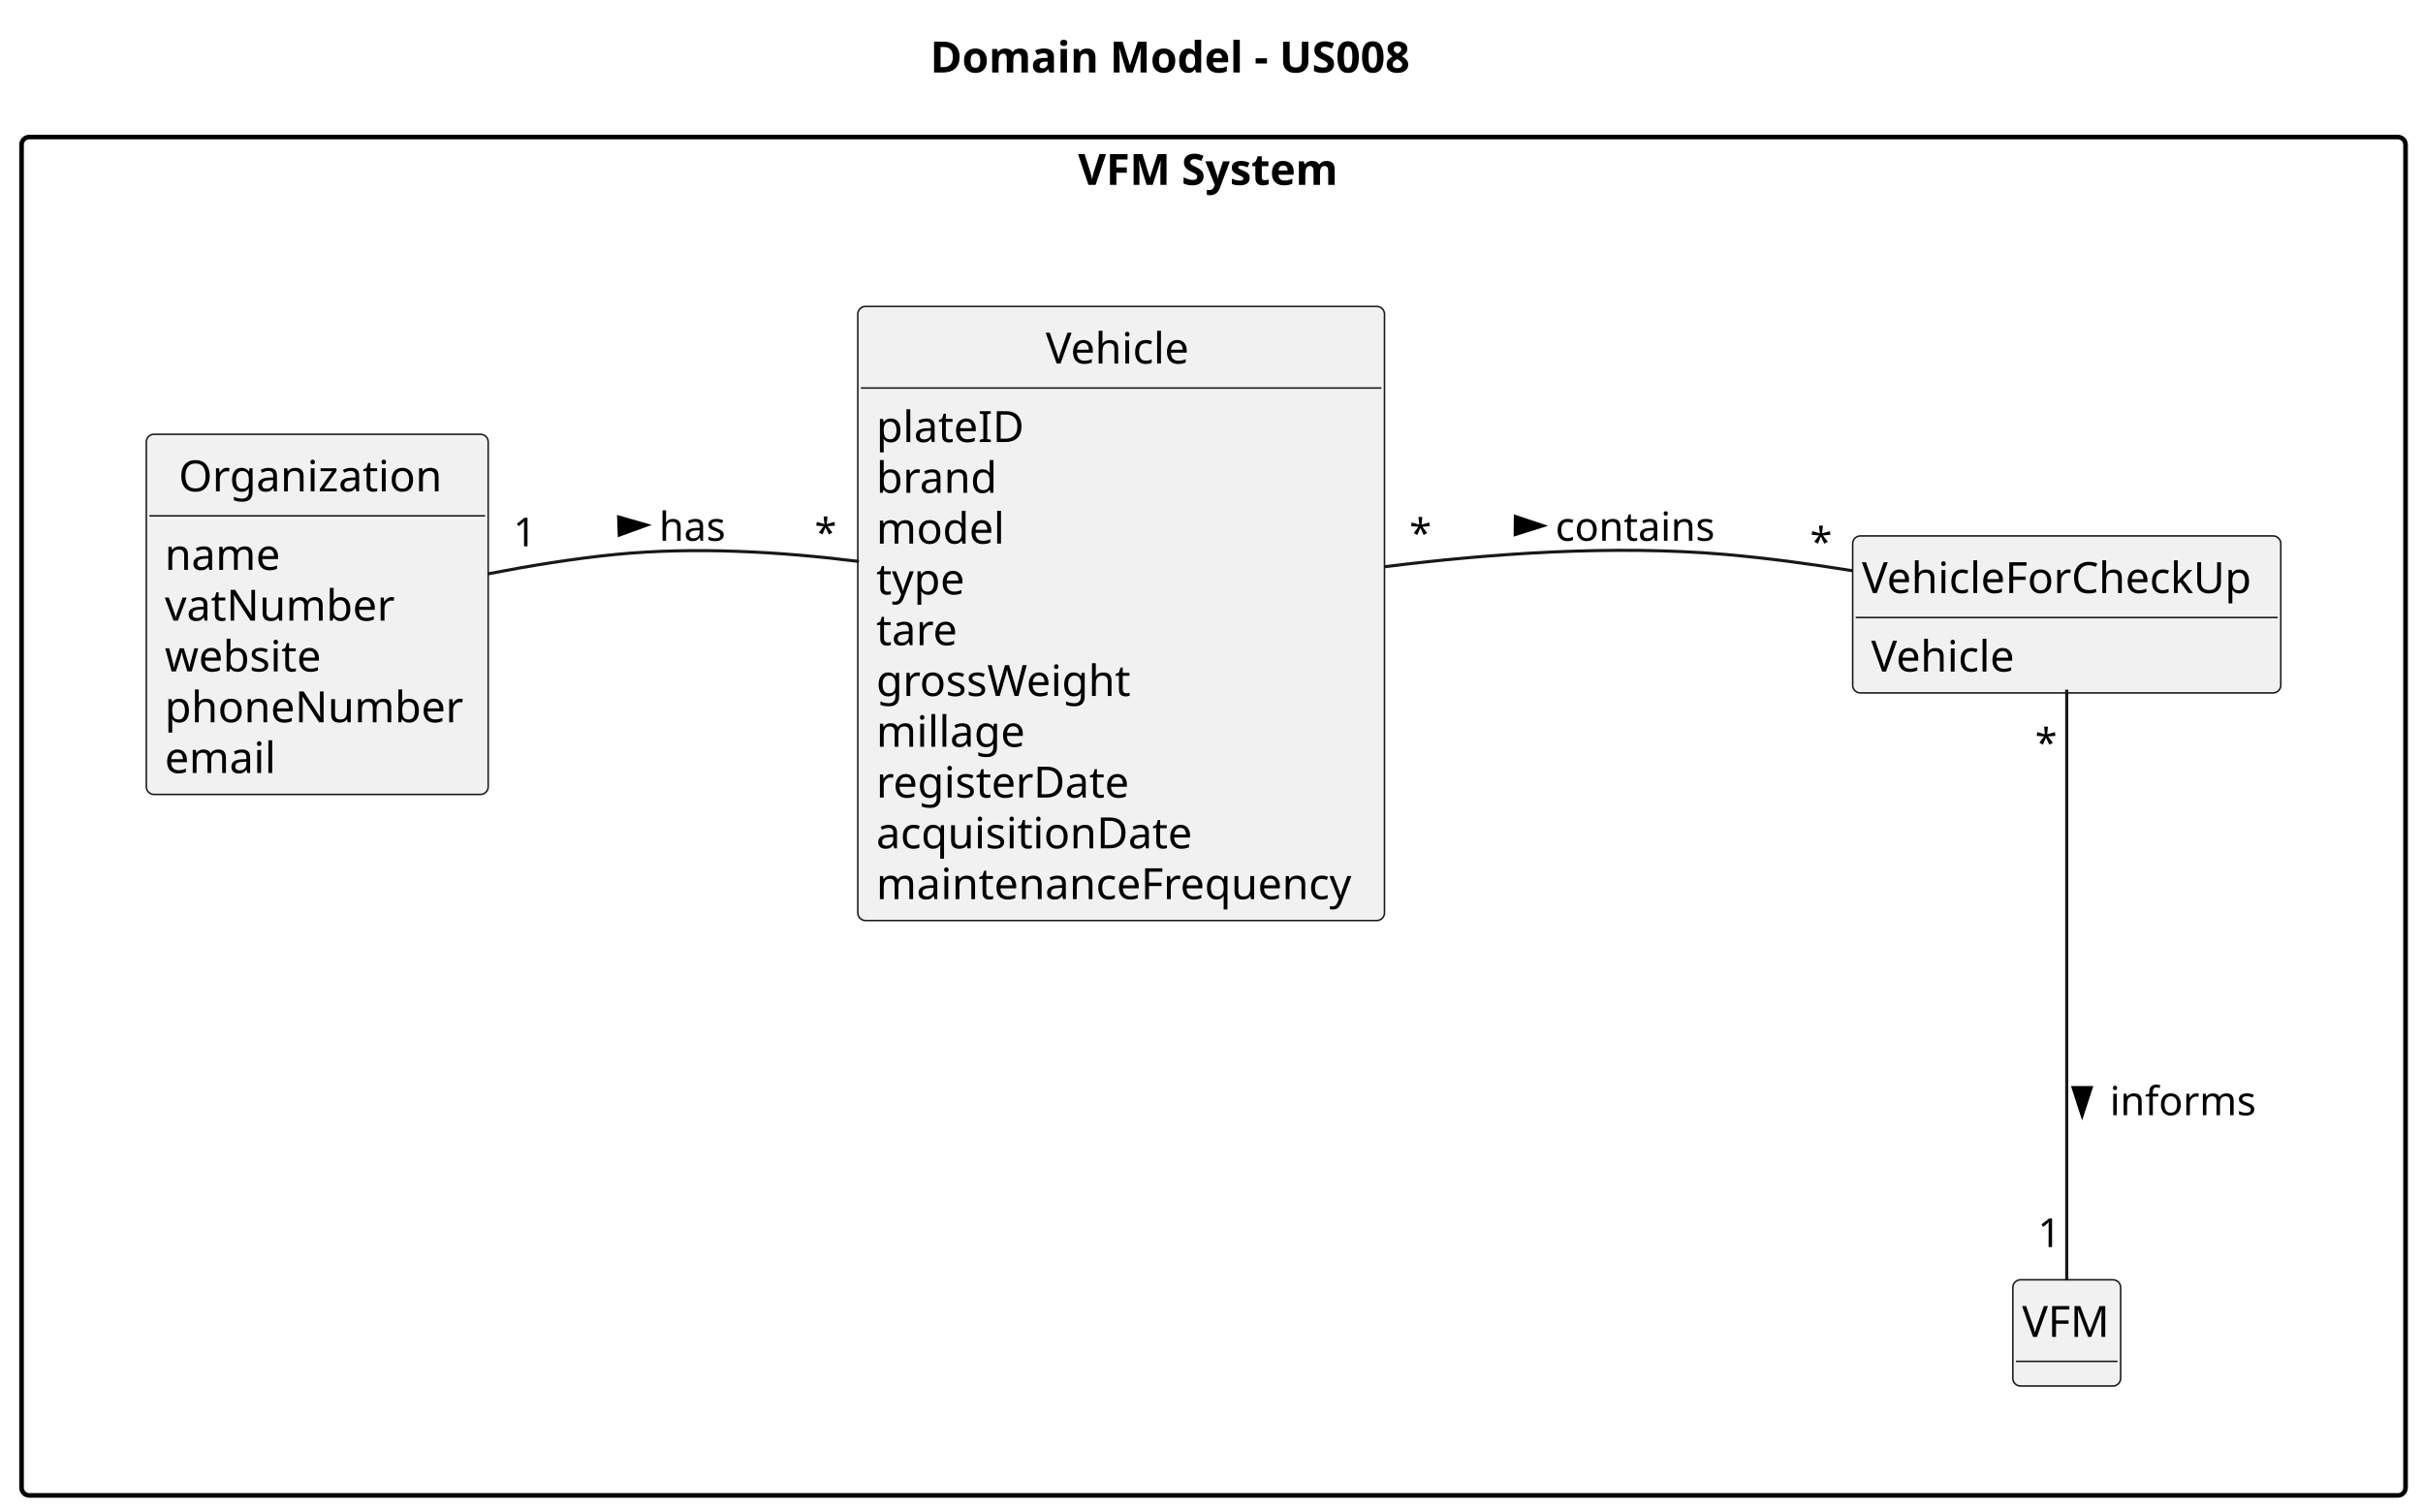
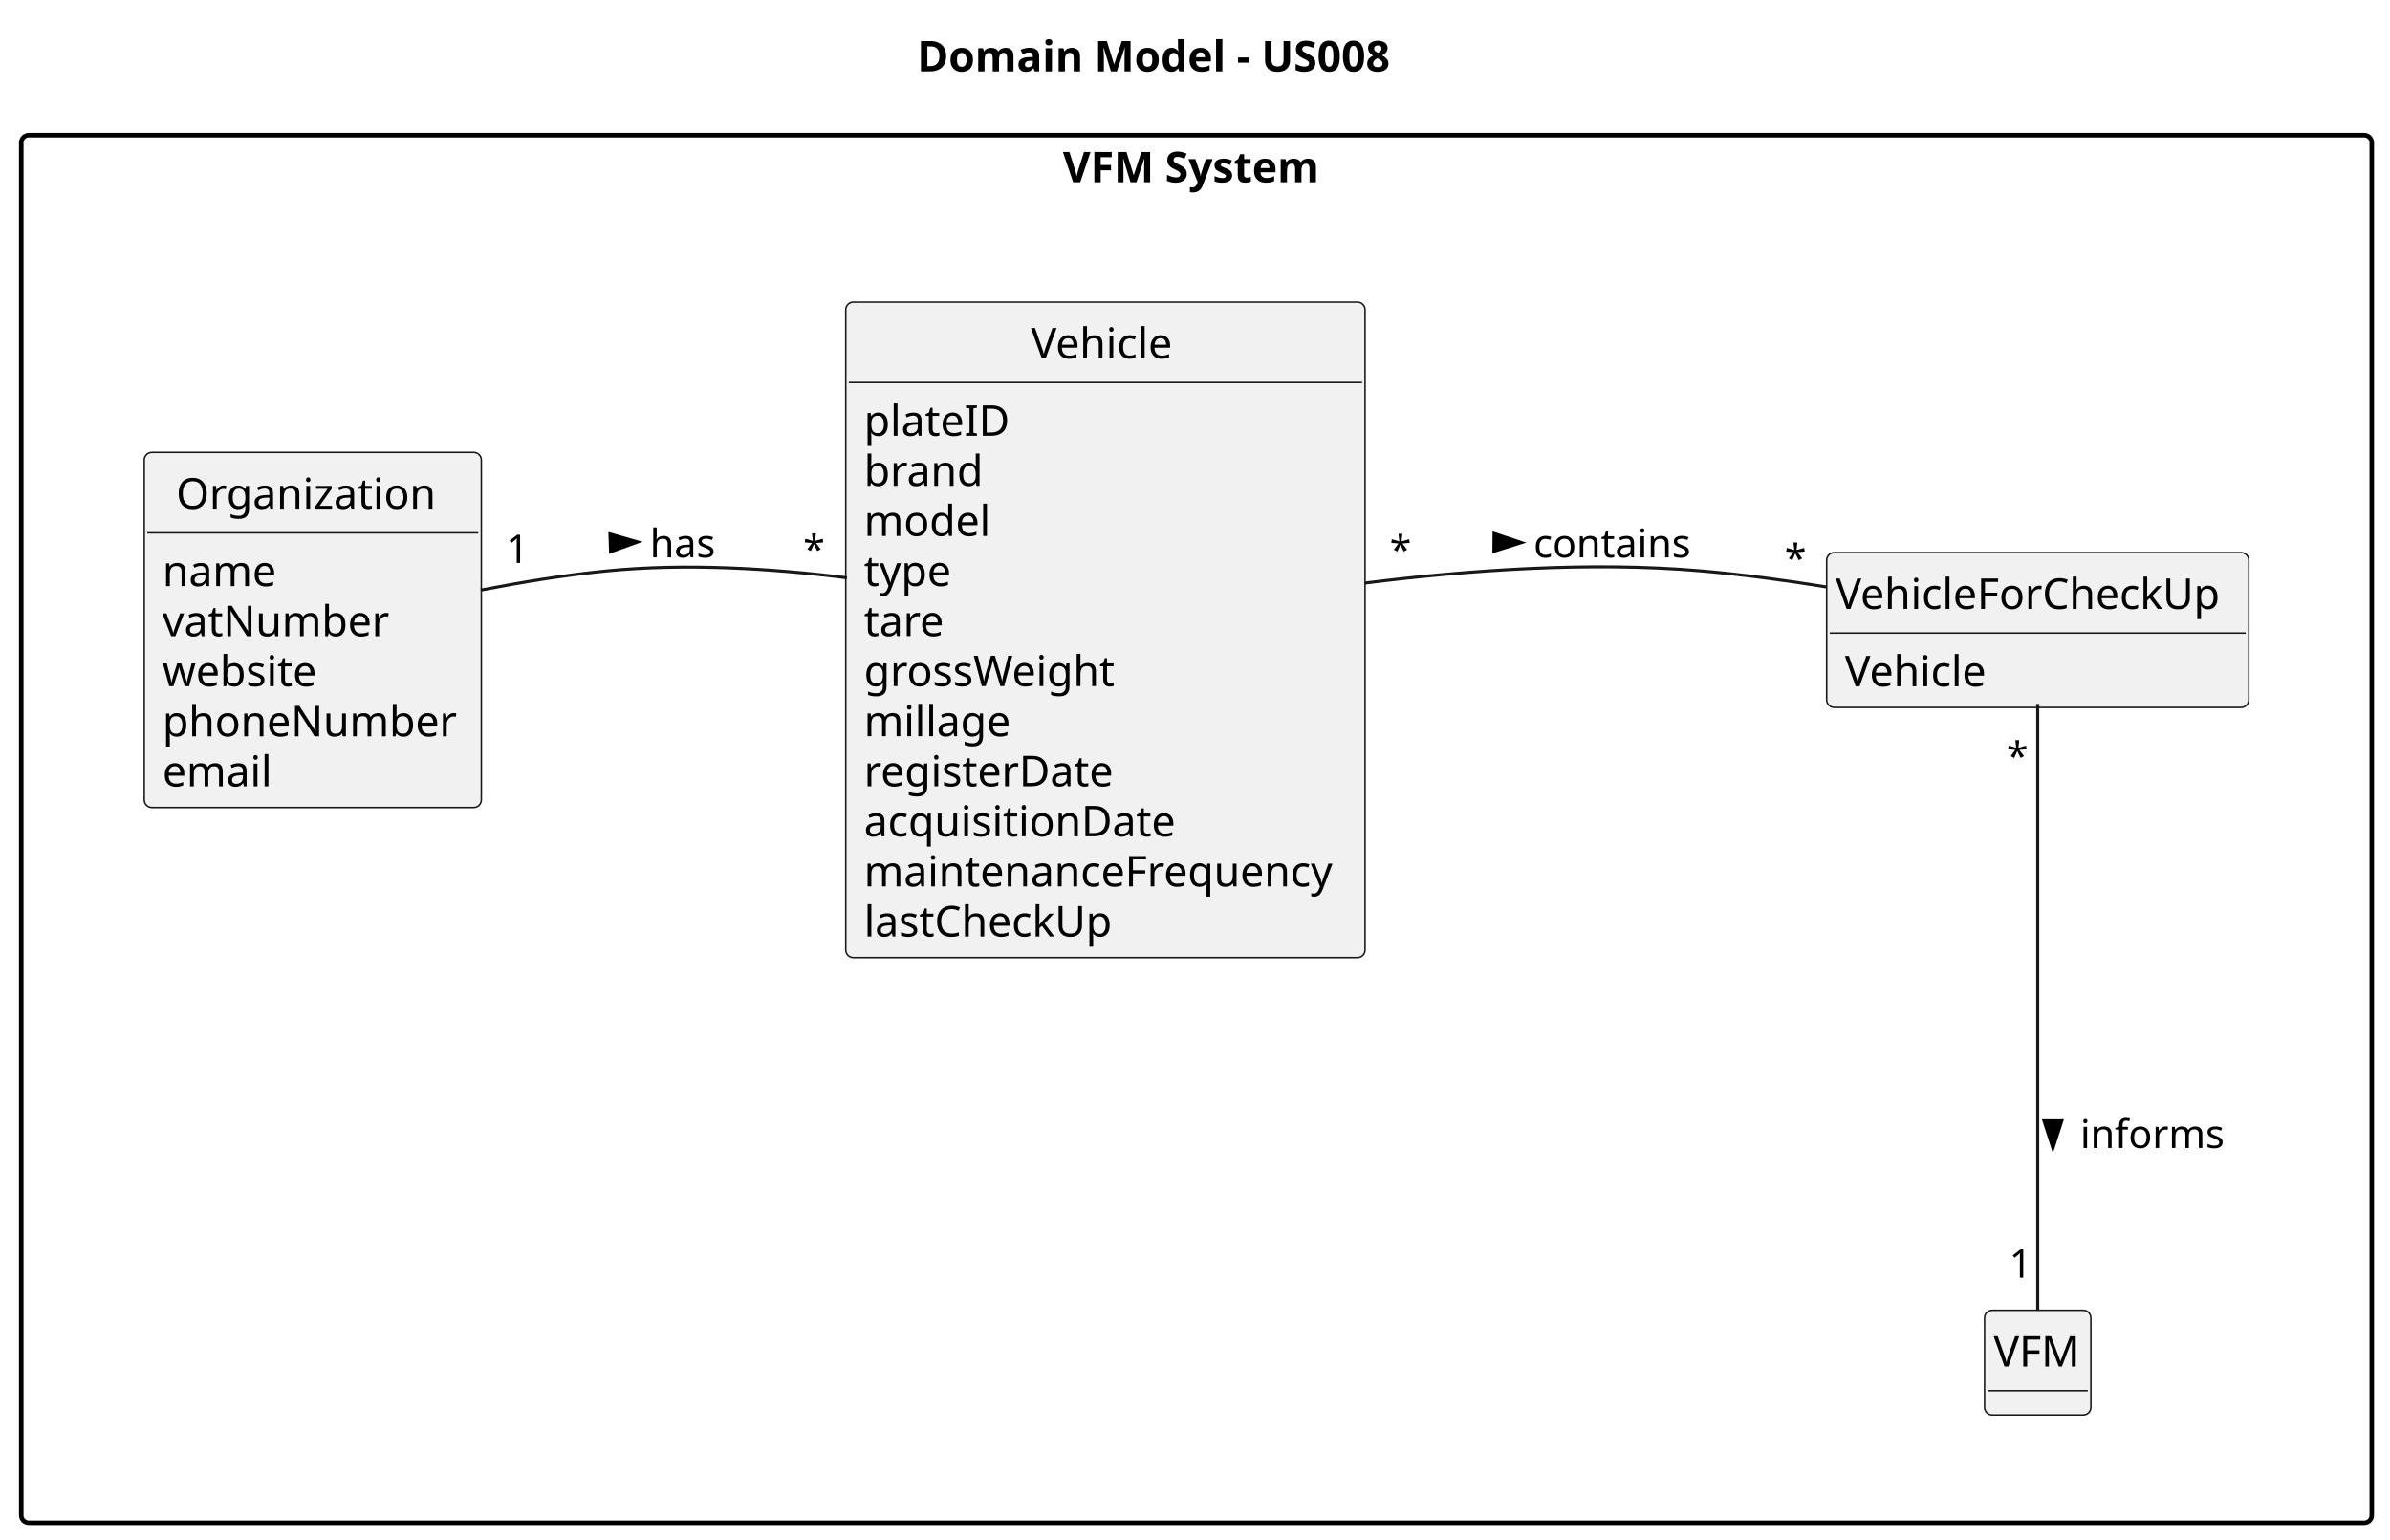
- <svg xmlns="http://www.w3.org/2000/svg" contentStyleType="text/css" height="589.2px" preserveAspectRatio="none" style="width:944px;height:589px;background:#FFFFFF;" version="1.1" viewBox="0 0 944 589" width="944.4px" zoomAndPan="magnify">
+ <svg xmlns="http://www.w3.org/2000/svg" contentStyleType="text/css" height="507px" preserveAspectRatio="none" style="width:787px;height:507px;background:#FFFFFF;" version="1.1" viewBox="0 0 787 507" width="787px" zoomAndPan="magnify">
  <defs />
  <g>
-     <text fill="#000000" font-family="sans-serif" font-size="16.8" font-weight="bold" lengthAdjust="spacing" textLength="202.8" x="362.4" y="28.242">Domain Model - US008</text>
+     <text fill="#000000" font-family="sans-serif" font-size="14" font-weight="bold" lengthAdjust="spacing" textLength="169" x="302" y="23.535">Domain Model - US008</text>
    <g id="cluster_VFM System">
-       <rect fill="none" height="529.2" rx="3" ry="3" style="stroke:#000000;stroke-width:1.8;" width="928.8" x="8.4" y="53.386" />
-       <text fill="#000000" font-family="sans-serif" font-size="16.8" font-weight="bold" lengthAdjust="spacing" textLength="105.6" x="420" y="72.028">VFM System</text>
+       <rect fill="none" height="457" rx="2.5" ry="2.5" style="stroke:#000000;stroke-width:1.5;" width="774" x="7" y="44.488" />
+       <text fill="#000000" font-family="sans-serif" font-size="14" font-weight="bold" lengthAdjust="spacing" textLength="88" x="350" y="60.023">VFM System</text>
    </g>
    <g id="elem_VehicleForCheckUp">
-       <rect codeLine="15" fill="#F1F1F1" height="61.172" id="VehicleForCheckUp" rx="3" ry="3" style="stroke:#181818;stroke-width:0.6;" width="166.8" x="721.8" y="208.786" />
-       <text fill="#000000" font-family="sans-serif" font-size="16.8" lengthAdjust="spacing" textLength="159.6" x="725.4" y="231.028">VehicleForCheckUp</text>
-       <line style="stroke:#181818;stroke-width:0.6;" x1="723" x2="887.4" y1="240.572" y2="240.572" />
-       <text fill="#000000" font-family="sans-serif" font-size="16.8" lengthAdjust="spacing" textLength="58.8" x="729" y="261.614">Vehicle</text>
+       <rect codeLine="15" fill="#F1F1F1" height="50.977" id="VehicleForCheckUp" rx="2.5" ry="2.5" style="stroke:#181818;stroke-width:0.5;" width="139" x="601.5" y="181.988" />
+       <text fill="#000000" font-family="sans-serif" font-size="14" lengthAdjust="spacing" textLength="133" x="604.5" y="200.523">VehicleForCheckUp</text>
+       <line style="stroke:#181818;stroke-width:0.5;" x1="602.5" x2="739.5" y1="208.477" y2="208.477" />
+       <text fill="#000000" font-family="sans-serif" font-size="14" lengthAdjust="spacing" textLength="49" x="607.5" y="226.012">Vehicle</text>
    </g>
    <g id="elem_VFM">
-       <rect codeLine="19" fill="#F1F1F1" height="41.386" id="VFM" rx="3" ry="3" style="stroke:#181818;stroke-width:0.6;" width="42" x="784.2" y="498.586" />
-       <text fill="#000000" font-family="sans-serif" font-size="16.8" lengthAdjust="spacing" textLength="34.8" x="787.8" y="520.828">VFM</text>
-       <line style="stroke:#181818;stroke-width:0.6;" x1="785.4" x2="825" y1="530.372" y2="530.372" />
+       <rect codeLine="19" fill="#F1F1F1" height="34.488" id="VFM" rx="2.5" ry="2.5" style="stroke:#181818;stroke-width:0.5;" width="35" x="653.5" y="431.488" />
+       <text fill="#000000" font-family="sans-serif" font-size="14" lengthAdjust="spacing" textLength="29" x="656.5" y="450.023">VFM</text>
+       <line style="stroke:#181818;stroke-width:0.5;" x1="654.5" x2="687.5" y1="457.977" y2="457.977" />
    </g>
    <g id="elem_Vehicle">
-       <rect codeLine="22" fill="#F1F1F1" height="239.245" id="Vehicle" rx="3" ry="3" style="stroke:#181818;stroke-width:0.6;" width="205.2" x="334.2" y="119.386" />
-       <text fill="#000000" font-family="sans-serif" font-size="16.8" lengthAdjust="spacing" textLength="58.8" x="407.4" y="141.628">Vehicle</text>
-       <line style="stroke:#181818;stroke-width:0.6;" x1="335.4" x2="538.2" y1="151.172" y2="151.172" />
-       <text fill="#000000" font-family="sans-serif" font-size="16.8" lengthAdjust="spacing" textLength="57.6" x="341.4" y="172.214">plateID</text>
-       <text fill="#000000" font-family="sans-serif" font-size="16.8" lengthAdjust="spacing" textLength="49.2" x="341.4" y="192">brand</text>
-       <text fill="#000000" font-family="sans-serif" font-size="16.8" lengthAdjust="spacing" textLength="51.6" x="341.4" y="211.786">model</text>
-       <text fill="#000000" font-family="sans-serif" font-size="16.8" lengthAdjust="spacing" textLength="34.8" x="341.4" y="231.572">type</text>
-       <text fill="#000000" font-family="sans-serif" font-size="16.8" lengthAdjust="spacing" textLength="32.4" x="341.4" y="251.358">tare</text>
-       <text fill="#000000" font-family="sans-serif" font-size="16.8" lengthAdjust="spacing" textLength="102" x="341.4" y="271.144">grossWeight</text>
-       <text fill="#000000" font-family="sans-serif" font-size="16.8" lengthAdjust="spacing" textLength="60" x="341.4" y="290.93">millage</text>
-       <text fill="#000000" font-family="sans-serif" font-size="16.8" lengthAdjust="spacing" textLength="100.8" x="341.4" y="310.716">registerDate</text>
-       <text fill="#000000" font-family="sans-serif" font-size="16.8" lengthAdjust="spacing" textLength="127.2" x="341.4" y="330.502">acquisitionDate</text>
-       <text fill="#000000" font-family="sans-serif" font-size="16.8" lengthAdjust="spacing" textLength="190.8" x="341.4" y="350.288">maintenanceFrequency</text>
+       <rect codeLine="22" fill="#F1F1F1" height="215.859" id="Vehicle" rx="2.5" ry="2.5" style="stroke:#181818;stroke-width:0.5;" width="171" x="278.5" y="99.488" />
+       <text fill="#000000" font-family="sans-serif" font-size="14" lengthAdjust="spacing" textLength="49" x="339.5" y="118.023">Vehicle</text>
+       <line style="stroke:#181818;stroke-width:0.5;" x1="279.5" x2="448.5" y1="125.977" y2="125.977" />
+       <text fill="#000000" font-family="sans-serif" font-size="14" lengthAdjust="spacing" textLength="48" x="284.5" y="143.512">plateID</text>
+       <text fill="#000000" font-family="sans-serif" font-size="14" lengthAdjust="spacing" textLength="41" x="284.5" y="160">brand</text>
+       <text fill="#000000" font-family="sans-serif" font-size="14" lengthAdjust="spacing" textLength="43" x="284.5" y="176.488">model</text>
+       <text fill="#000000" font-family="sans-serif" font-size="14" lengthAdjust="spacing" textLength="29" x="284.5" y="192.977">type</text>
+       <text fill="#000000" font-family="sans-serif" font-size="14" lengthAdjust="spacing" textLength="27" x="284.5" y="209.465">tare</text>
+       <text fill="#000000" font-family="sans-serif" font-size="14" lengthAdjust="spacing" textLength="85" x="284.5" y="225.953">grossWeight</text>
+       <text fill="#000000" font-family="sans-serif" font-size="14" lengthAdjust="spacing" textLength="50" x="284.5" y="242.441">millage</text>
+       <text fill="#000000" font-family="sans-serif" font-size="14" lengthAdjust="spacing" textLength="84" x="284.5" y="258.93">registerDate</text>
+       <text fill="#000000" font-family="sans-serif" font-size="14" lengthAdjust="spacing" textLength="106" x="284.5" y="275.418">acquisitionDate</text>
+       <text fill="#000000" font-family="sans-serif" font-size="14" lengthAdjust="spacing" textLength="159" x="284.5" y="291.906">maintenanceFrequency</text>
+       <text fill="#000000" font-family="sans-serif" font-size="14" lengthAdjust="spacing" textLength="85" x="284.5" y="308.394">lastCheckUp</text>
    </g>
    <g id="elem_Organization">
-       <rect codeLine="35" fill="#F1F1F1" height="140.316" id="Organization" rx="3" ry="3" style="stroke:#181818;stroke-width:0.6;" width="133.2" x="57" y="169.186" />
-       <text fill="#000000" font-family="sans-serif" font-size="16.8" lengthAdjust="spacing" textLength="108" x="69.6" y="191.428">Organization</text>
-       <line style="stroke:#181818;stroke-width:0.6;" x1="58.2" x2="189" y1="200.972" y2="200.972" />
-       <text fill="#000000" font-family="sans-serif" font-size="16.8" lengthAdjust="spacing" textLength="45.6" x="64.2" y="222.014">name</text>
-       <text fill="#000000" font-family="sans-serif" font-size="16.8" lengthAdjust="spacing" textLength="90" x="64.2" y="241.8">vatNumber</text>
-       <text fill="#000000" font-family="sans-serif" font-size="16.8" lengthAdjust="spacing" textLength="62.4" x="64.2" y="261.586">website</text>
-       <text fill="#000000" font-family="sans-serif" font-size="16.8" lengthAdjust="spacing" textLength="118.8" x="64.2" y="281.372">phoneNumber</text>
-       <text fill="#000000" font-family="sans-serif" font-size="16.8" lengthAdjust="spacing" textLength="44.4" x="64.2" y="301.158">email</text>
+       <rect codeLine="36" fill="#F1F1F1" height="116.93" id="Organization" rx="2.5" ry="2.5" style="stroke:#181818;stroke-width:0.5;" width="111" x="47.5" y="148.988" />
+       <text fill="#000000" font-family="sans-serif" font-size="14" lengthAdjust="spacing" textLength="90" x="58" y="167.523">Organization</text>
+       <line style="stroke:#181818;stroke-width:0.5;" x1="48.5" x2="157.5" y1="175.477" y2="175.477" />
+       <text fill="#000000" font-family="sans-serif" font-size="14" lengthAdjust="spacing" textLength="38" x="53.5" y="193.012">name</text>
+       <text fill="#000000" font-family="sans-serif" font-size="14" lengthAdjust="spacing" textLength="75" x="53.5" y="209.5">vatNumber</text>
+       <text fill="#000000" font-family="sans-serif" font-size="14" lengthAdjust="spacing" textLength="52" x="53.5" y="225.988">website</text>
+       <text fill="#000000" font-family="sans-serif" font-size="14" lengthAdjust="spacing" textLength="99" x="53.5" y="242.477">phoneNumber</text>
+       <text fill="#000000" font-family="sans-serif" font-size="14" lengthAdjust="spacing" textLength="37" x="53.5" y="258.965">email</text>
    </g>
    <g id="link_Organization_Vehicle">
-       <path codeLine="45" d="M189.96,223.594 C206.208,220.438 223.668,217.582 240,215.986 C270.792,212.974 304.26,214.93 334.656,218.734 " fill="none" id="Organization-Vehicle" style="stroke:#181818;stroke-width:1.2;" />
-       <polygon fill="#000000" points="251.997,204.571,241.03,201.411,241.267,208.46,251.997,204.571" style="stroke:#000000;stroke-width:1.2;" />
-       <text fill="#000000" font-family="sans-serif" font-size="15.6" lengthAdjust="spacing" textLength="26.4" x="256.8" y="210.668">has</text>
-       <text fill="#000000" font-family="sans-serif" font-size="15.6" lengthAdjust="spacing" textLength="9.6" x="199.982" y="212.846">1</text>
-       <text fill="#000000" font-family="sans-serif" font-size="15.6" lengthAdjust="spacing" textLength="7.2" x="317.377" y="213.043">*</text>
+       <path codeLine="46" d="M158.3,194.328 C171.84,191.698 186.39,189.318 200,187.988 C225.66,185.478 253.55,187.108 278.88,190.278 " fill="none" id="Organization-Vehicle" style="stroke:#181818;stroke-width:1.0;" />
+       <polygon fill="#000000" points="209.997,178.476,200.858,175.842,201.056,181.717,209.997,178.476" style="stroke:#000000;stroke-width:1.0;" />
+       <text fill="#000000" font-family="sans-serif" font-size="13" lengthAdjust="spacing" textLength="22" x="214" y="183.557">has</text>
+       <text fill="#000000" font-family="sans-serif" font-size="13" lengthAdjust="spacing" textLength="8" x="166.652" y="185.372">1</text>
+       <text fill="#000000" font-family="sans-serif" font-size="13" lengthAdjust="spacing" textLength="6" x="264.481" y="185.513">*</text>
    </g>
    <g id="link_Vehicle_VehicleForCheckUp">
-       <path codeLine="46" d="M539.316,220.81 C580.464,215.626 628.488,212.254 672,215.986 C688.224,217.378 705.444,219.706 721.896,222.37 " fill="none" id="Vehicle-VehicleForCheckUp" style="stroke:#181818;stroke-width:1.2;" />
-       <polygon fill="#000000" points="601.2,204.823,590.376,201.204,590.316,208.257,601.2,204.823" style="stroke:#000000;stroke-width:1.2;" />
-       <text fill="#000000" font-family="sans-serif" font-size="15.6" lengthAdjust="spacing" textLength="64.8" x="606" y="210.668">contains</text>
-       <text fill="#000000" font-family="sans-serif" font-size="15.6" lengthAdjust="spacing" textLength="7.2" x="549.117" y="213.249">*</text>
-       <text fill="#000000" font-family="sans-serif" font-size="15.6" lengthAdjust="spacing" textLength="7.2" x="705.191" y="216.628">*</text>
+       <path codeLine="47" d="M449.43,192.008 C483.72,187.688 523.74,184.878 560,187.988 C573.52,189.148 587.87,191.088 601.58,193.308 " fill="none" id="Vehicle-VehicleForCheckUp" style="stroke:#181818;stroke-width:1.0;" />
+       <polygon fill="#000000" points="501,178.686,491.98,175.67,491.93,181.548,501,178.686" style="stroke:#000000;stroke-width:1.0;" />
+       <text fill="#000000" font-family="sans-serif" font-size="13" lengthAdjust="spacing" textLength="54" x="505" y="183.557">contains</text>
+       <text fill="#000000" font-family="sans-serif" font-size="13" lengthAdjust="spacing" textLength="6" x="457.598" y="185.666">*</text>
+       <text fill="#000000" font-family="sans-serif" font-size="13" lengthAdjust="spacing" textLength="6" x="587.659" y="188.524">*</text>
    </g>
    <g id="link_VehicleForCheckUp_VFM">
-       <path codeLine="47" d="M805.2,268.666 C805.2,325.51 805.2,451.066 805.2,498.826 " fill="none" id="VehicleForCheckUp-VFM" style="stroke:#181818;stroke-width:1.2;" />
-       <polygon fill="#000000" points="811.2,434.572,814.727,423.718,807.673,423.718,811.2,434.572" style="stroke:#000000;stroke-width:1.2;" />
-       <text fill="#000000" font-family="sans-serif" font-size="15.6" lengthAdjust="spacing" textLength="58.8" x="822" y="434.468">informs</text>
-       <text fill="#000000" font-family="sans-serif" font-size="15.6" lengthAdjust="spacing" textLength="7.2" x="792.87" y="294.933">*</text>
-       <text fill="#000000" font-family="sans-serif" font-size="15.6" lengthAdjust="spacing" textLength="9.6" x="793.95" y="485.848">1</text>
+       <path codeLine="48" d="M671,231.828 C671,280.578 671,390.518 671,431.598 " fill="none" id="VehicleForCheckUp-VFM" style="stroke:#181818;stroke-width:1.0;" />
+       <polygon fill="#000000" points="676,378.144,678.939,369.099,673.061,369.099,676,378.144" style="stroke:#000000;stroke-width:1.0;" />
+       <text fill="#000000" font-family="sans-serif" font-size="13" lengthAdjust="spacing" textLength="49" x="685" y="378.057">informs</text>
+       <text fill="#000000" font-family="sans-serif" font-size="13" lengthAdjust="spacing" textLength="6" x="660.725" y="253.632">*</text>
+       <text fill="#000000" font-family="sans-serif" font-size="13" lengthAdjust="spacing" textLength="8" x="661.625" y="420.752">1</text>
    </g>
  </g>
</svg>
